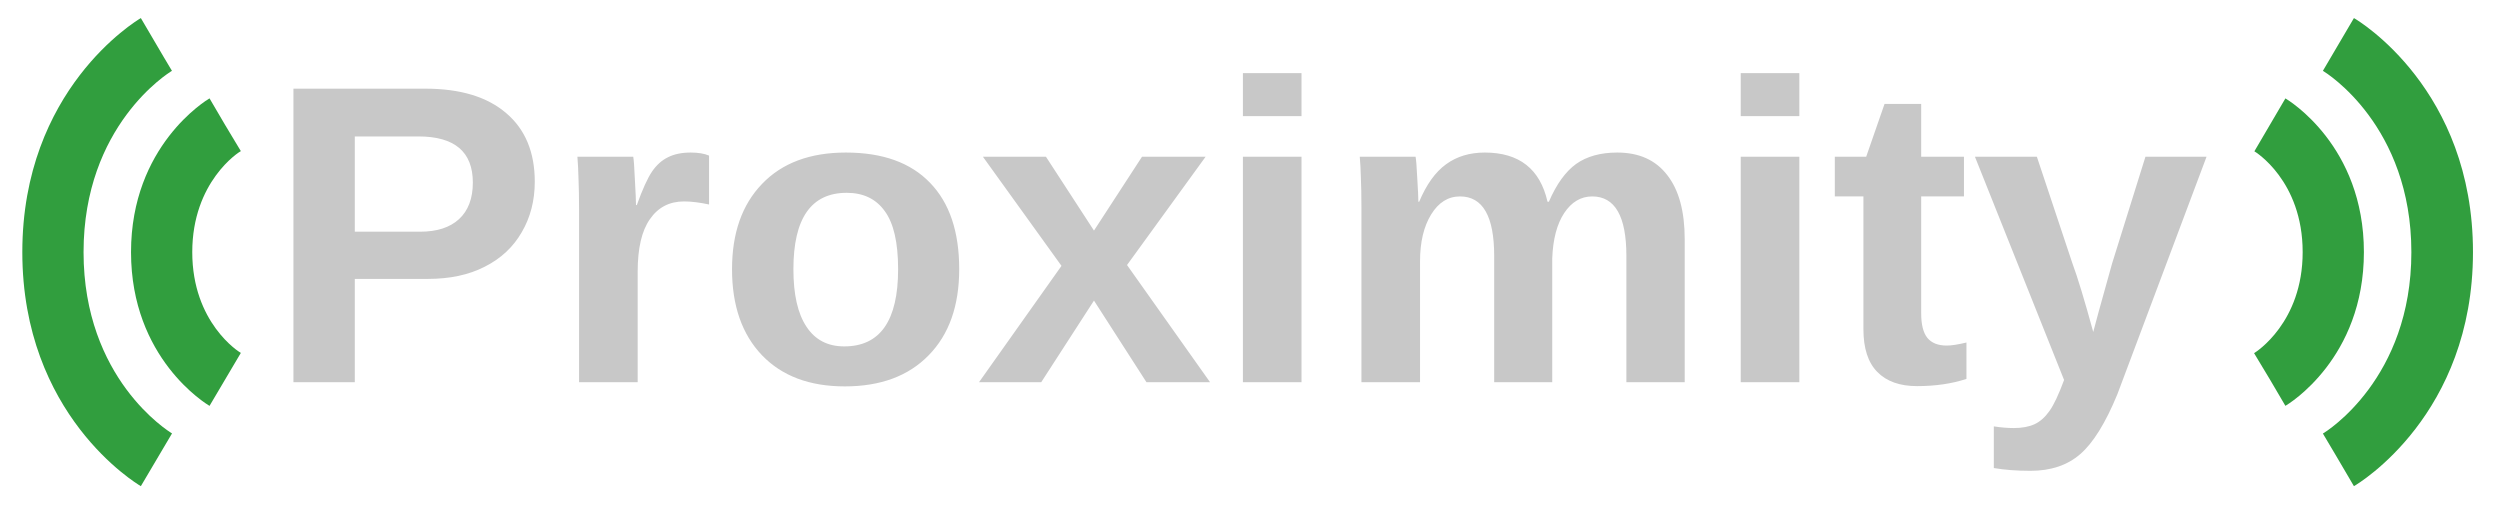
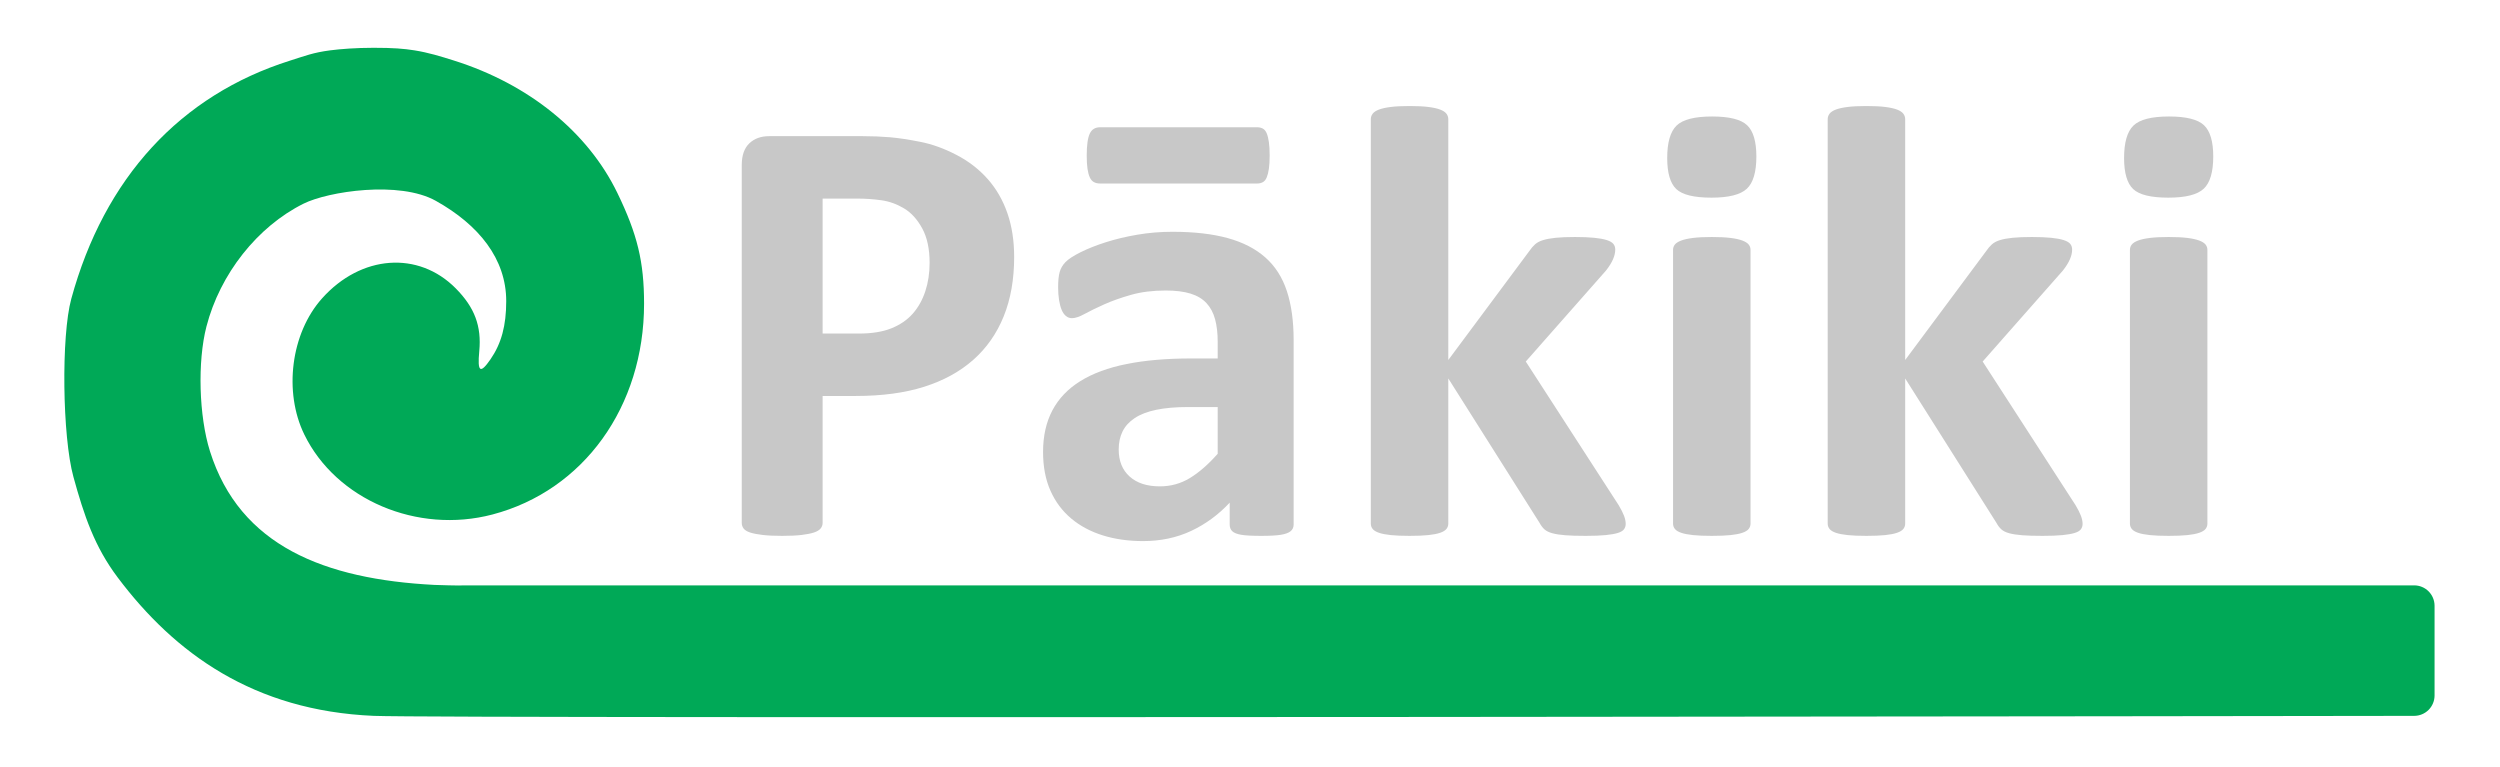
- <svg xmlns="http://www.w3.org/2000/svg" width="100%" height="100%" viewBox="0 0 1400 283" version="1.1" xml:space="preserve" style="fill-rule:evenodd;clip-rule:evenodd;stroke-linejoin:round;stroke-miterlimit:2;">
-   <g transform="matrix(4.16667,0,0,4.16667,0,0)">
-     <g transform="matrix(1,0,0,1,0,-1)">
-       <g id="Layer_2">
-         <g id="Layer_1-2">
-           <g transform="matrix(1,0,0,1,1,1.12)">
-             <g>
-               <g transform="matrix(1,0,0,1,2,2.31)">
-                 <path d="M25.16,52.12C24.73,51.86 14.61,45.76 14.61,31.46C14.61,17.16 24.73,11.05 25.16,10.79L29.33,17.9L27.25,14.35L29.37,17.88C29.1,18 22.84,22 22.84,31.46C22.84,40.92 29.1,44.87 29.37,45L25.16,52.12Z" style="fill:rgb(49,158,62);fill-rule:nonzero;" />
-               </g>
-               <g transform="matrix(1,0,0,1,2,2.31)">
-                 <path d="M15.93,62.91C15.28,62.53 0,53.31 0,31.46C0,9.61 15.28,0.38 15.93,0L20.1,7.1L18,3.55L20.11,7.09C19.62,7.38 8.23,14.46 8.23,31.46C8.23,48.46 19.63,55.53 20.12,55.82L15.93,62.91Z" style="fill:rgb(49,158,62);fill-rule:nonzero;" />
-               </g>
-             </g>
-           </g>
-           <g transform="matrix(2.3889,0,0,2.3889,-57.7337,-104.559)">
-             <g transform="matrix(24,0,0,24,148.438,65.6931)">
-                         </g>
-             <text x="39.067px" y="65.693px" style="font-family:'Arial-BoldMT', 'Arial', sans-serif;font-weight:700;font-size:24px;fill:rgb(200,200,200);fill-rule:nonzero;">Proximity</text>
-           </g>
-           <g transform="matrix(1,0,0,1,-38.6323,1.12)">
-             <g transform="matrix(1,0,0,1,-2,-2.305)">
-               <path d="M347.79,56.73L343.62,49.63L345.7,53.18L343.58,49.65C343.85,49.49 350.11,45.53 350.11,36.07C350.11,26.43 343.68,22.55 343.62,22.52L347.79,15.41C348.22,15.67 358.34,21.77 358.34,36.07C358.34,50.37 348.22,56.48 347.79,56.73Z" style="fill:rgb(49,158,62);fill-rule:nonzero;" />
-             </g>
-             <g transform="matrix(1,0,0,1,-2,-2.31)">
-               <path d="M357,67.53L352.83,60.43L354.93,64L352.83,60.46C353.32,60.17 364.72,53.09 364.72,36.09C364.72,19.09 353.32,12 352.83,11.71L357,4.62C357.67,5 373,14.22 373,36.07C373,57.92 357.67,67.15 357,67.53Z" style="fill:rgb(49,158,62);fill-rule:nonzero;" />
-             </g>
-           </g>
-         </g>
-       </g>
+ <svg xmlns="http://www.w3.org/2000/svg" width="100%" height="100%" viewBox="0 0 1158 355" version="1.1" xml:space="preserve" style="fill-rule:evenodd;clip-rule:evenodd;stroke-linejoin:round;stroke-miterlimit:2;">
+   <g>
+     <path d="M1118.24,331.586c-0,0 -912.934,1.367 -945.102,0c-55.607,-2.362 -92.197,-28.95 -118.605,-64.082c-10.735,-14.28 -15.557,-28.559 -20.528,-46.628c-5.137,-18.675 -5.694,-65.241 -0.986,-82.464c15.305,-55.991 50.498,-94.298 101.377,-110.348c6.869,-2.166 10.668,-3.722 18.568,-4.746c4.837,-0.626 11.949,-1.181 20.079,-1.181c9.116,0 14.039,0.405 18.898,1.181c6.553,1.047 12.024,2.74 18.383,4.746c34.613,10.919 61.938,33.061 75.624,61.28c9.311,19.2 12.383,31.938 12.383,51.346c-0,47.642 -27.964,86.51 -70.239,97.629c-34.812,9.155 -72.407,-6.839 -87.149,-37.077c-9.584,-19.656 -6.267,-46.821 8.249,-63.045c18.025,-20.145 44.57,-22.129 61.905,-4.625c8.775,8.861 12.005,17.495 10.897,29.135c-0.919,9.659 0.438,10.629 5.205,3.718c5.043,-7.313 7.284,-15.599 7.284,-26.94c-0,-19.598 -12.705,-35.319 -32.58,-46.442c-16.954,-9.488 -49.929,-4.358 -61.285,1.286c-21.368,10.622 -38.71,32.561 -44.994,56.922c-4.207,16.308 -3.496,41.466 1.633,57.773c13.81,43.91 53.225,59.275 103.922,61.904c3.064,0.158 10.682,0.279 11.436,0.277c0.097,-0 -0.005,-0 2.285,-0.063l903.34,0c2.506,0 4.909,0.996 6.681,2.768c1.772,1.772 2.768,4.175 2.768,6.681l-0,41.546c-0,2.506 -0.996,4.91 -2.768,6.682c-1.772,1.772 -4.175,2.767 -6.681,2.767Z" style="fill:#00a957;" />
+     <g>
+       <path d="M469.759,119.041c0,10.349 -1.614,19.511 -4.842,27.487c-3.228,7.975 -7.927,14.692 -14.099,20.151c-6.171,5.46 -13.743,9.613 -22.715,12.462c-8.972,2.848 -19.535,4.272 -31.687,4.272l-15.381,0l-0,58.818c-0,0.949 -0.309,1.804 -0.926,2.563c-0.617,0.76 -1.638,1.377 -3.062,1.852c-1.424,0.474 -3.323,0.854 -5.697,1.139c-2.373,0.285 -5.411,0.427 -9.114,0.427c-3.608,0 -6.622,-0.142 -9.044,-0.427c-2.421,-0.285 -4.343,-0.665 -5.767,-1.139c-1.424,-0.475 -2.421,-1.092 -2.991,-1.852c-0.57,-0.759 -0.855,-1.614 -0.855,-2.563l0,-165.772c0,-4.462 1.164,-7.809 3.49,-10.04c2.326,-2.231 5.388,-3.347 9.185,-3.347l43.437,0c4.368,0 8.521,0.166 12.461,0.499c3.941,0.332 8.664,1.044 14.171,2.136c5.507,1.092 11.084,3.109 16.734,6.053c5.649,2.943 10.467,6.669 14.455,11.179c3.987,4.51 7.026,9.779 9.114,15.808c2.089,6.029 3.133,12.794 3.133,20.294Zm-39.164,2.706c0,-6.456 -1.139,-11.773 -3.418,-15.95c-2.278,-4.178 -5.079,-7.263 -8.402,-9.257c-3.323,-1.994 -6.812,-3.252 -10.468,-3.774c-3.655,-0.522 -7.429,-0.783 -11.322,-0.783l-15.95,-0l-0,62.52l16.805,-0c5.981,-0 10.989,-0.807 15.025,-2.421c4.035,-1.614 7.334,-3.869 9.897,-6.765c2.564,-2.896 4.51,-6.361 5.839,-10.396c1.33,-4.035 1.994,-8.426 1.994,-13.174Z" style="fill-rule:nonzero; fill:#c8c8c8" />
+       <path d="M599.215,242.943c0,1.329 -0.475,2.373 -1.424,3.133c-0.95,0.76 -2.445,1.305 -4.486,1.638c-2.041,0.332 -5.056,0.498 -9.044,0.498c-4.272,0 -7.381,-0.166 -9.328,-0.498c-1.946,-0.333 -3.323,-0.878 -4.13,-1.638c-0.807,-0.76 -1.21,-1.804 -1.21,-3.133l-0,-10.112c-5.222,5.602 -11.18,9.969 -17.873,13.103c-6.694,3.133 -14.123,4.699 -22.288,4.699c-6.741,0 -12.937,-0.878 -18.586,-2.634c-5.649,-1.757 -10.538,-4.368 -14.668,-7.833c-4.131,-3.466 -7.335,-7.762 -9.614,-12.889c-2.278,-5.127 -3.417,-11.108 -3.417,-17.944c-0,-7.406 1.447,-13.838 4.343,-19.297c2.896,-5.46 7.216,-9.97 12.96,-13.53c5.744,-3.56 12.889,-6.195 21.433,-7.904c8.545,-1.709 18.467,-2.563 29.765,-2.563l12.39,-0l0,-7.691c0,-3.987 -0.403,-7.477 -1.21,-10.467c-0.807,-2.991 -2.136,-5.483 -3.988,-7.477c-1.851,-1.994 -4.32,-3.466 -7.405,-4.415c-3.086,-0.95 -6.907,-1.424 -11.465,-1.424c-5.981,-0 -11.322,0.664 -16.021,1.994c-4.7,1.329 -8.854,2.8 -12.462,4.414c-3.608,1.615 -6.622,3.086 -9.043,4.415c-2.421,1.33 -4.391,1.994 -5.91,1.994c-1.045,0 -1.971,-0.332 -2.778,-0.997c-0.807,-0.664 -1.471,-1.614 -1.993,-2.848c-0.523,-1.234 -0.926,-2.753 -1.211,-4.557c-0.285,-1.804 -0.427,-3.798 -0.427,-5.982c-0,-2.943 0.237,-5.269 0.712,-6.978c0.475,-1.709 1.377,-3.252 2.706,-4.629c1.329,-1.376 3.655,-2.895 6.978,-4.557c3.323,-1.661 7.216,-3.204 11.678,-4.628c4.463,-1.425 9.328,-2.588 14.598,-3.49c5.269,-0.902 10.705,-1.353 16.306,-1.353c9.969,0 18.491,0.974 25.564,2.92c7.073,1.946 12.889,4.937 17.446,8.972c4.557,4.035 7.88,9.233 9.969,15.595c2.089,6.361 3.133,13.909 3.133,22.644l0,85.449Zm-35.177,-54.403l-13.671,0c-5.792,0 -10.729,0.427 -14.812,1.282c-4.082,0.854 -7.405,2.136 -9.969,3.845c-2.563,1.709 -4.438,3.774 -5.625,6.195c-1.187,2.421 -1.78,5.198 -1.78,8.332c-0,5.316 1.685,9.494 5.055,12.532c3.371,3.038 8.047,4.557 14.028,4.557c5.032,0 9.661,-1.281 13.886,-3.845c4.225,-2.563 8.521,-6.314 12.888,-11.251l0,-21.647Zm18.23,-129.598c1.044,0 1.946,0.214 2.706,0.641c0.759,0.427 1.352,1.163 1.78,2.208c0.427,1.044 0.759,2.397 0.997,4.058c0.237,1.662 0.356,3.727 0.356,6.195c-0,2.469 -0.119,4.51 -0.356,6.124c-0.238,1.614 -0.57,2.944 -0.997,3.988c-0.428,1.044 -1.021,1.78 -1.78,2.207c-0.76,0.428 -1.662,0.641 -2.706,0.641l-72.632,0c-1.14,0 -2.113,-0.213 -2.92,-0.641c-0.807,-0.427 -1.448,-1.163 -1.922,-2.207c-0.475,-1.044 -0.831,-2.374 -1.068,-3.988c-0.238,-1.614 -0.357,-3.655 -0.357,-6.124c0,-2.373 0.119,-4.414 0.357,-6.123c0.237,-1.709 0.593,-3.062 1.068,-4.059c0.474,-0.997 1.115,-1.733 1.922,-2.208c0.807,-0.474 1.78,-0.712 2.92,-0.712l72.632,0Z" style="fill-rule:nonzero; fill:#c8c8c8" />
+       <path d="M753.024,242.658c-0,0.949 -0.261,1.78 -0.784,2.492c-0.522,0.712 -1.471,1.282 -2.848,1.709c-1.377,0.428 -3.252,0.76 -5.625,0.997c-2.374,0.238 -5.46,0.356 -9.257,0.356c-3.893,0 -7.05,-0.095 -9.471,-0.285c-2.421,-0.189 -4.415,-0.498 -5.981,-0.925c-1.567,-0.428 -2.778,-1.021 -3.632,-1.78c-0.855,-0.76 -1.614,-1.757 -2.279,-2.991l-42.297,-66.935l-0,67.22c-0,0.949 -0.285,1.78 -0.855,2.492c-0.569,0.712 -1.542,1.305 -2.919,1.78c-1.377,0.475 -3.204,0.831 -5.483,1.068c-2.279,0.238 -5.174,0.356 -8.687,0.356c-3.513,0 -6.409,-0.118 -8.688,-0.356c-2.278,-0.237 -4.106,-0.593 -5.483,-1.068c-1.376,-0.475 -2.35,-1.068 -2.919,-1.78c-0.57,-0.712 -0.855,-1.543 -0.855,-2.492l0,-187.277c0,-0.949 0.285,-1.804 0.855,-2.563c0.569,-0.76 1.543,-1.4 2.919,-1.923c1.377,-0.522 3.205,-0.925 5.483,-1.21c2.279,-0.285 5.175,-0.427 8.688,-0.427c3.513,-0 6.408,0.142 8.687,0.427c2.279,0.285 4.106,0.688 5.483,1.21c1.377,0.523 2.35,1.163 2.919,1.923c0.57,0.759 0.855,1.614 0.855,2.563l-0,111.512l37.598,-50.558c0.759,-1.139 1.614,-2.136 2.563,-2.991c0.95,-0.854 2.208,-1.519 3.774,-1.993c1.567,-0.475 3.513,-0.831 5.839,-1.068c2.326,-0.238 5.293,-0.357 8.901,-0.357c3.513,0 6.48,0.119 8.901,0.357c2.421,0.237 4.367,0.593 5.839,1.068c1.472,0.474 2.492,1.068 3.062,1.78c0.57,0.712 0.855,1.59 0.855,2.635c-0,1.424 -0.357,2.943 -1.069,4.557c-0.712,1.614 -1.78,3.323 -3.204,5.127l-37.17,42.155l43.009,66.508c1.139,1.899 1.97,3.536 2.492,4.913c0.523,1.377 0.784,2.635 0.784,3.774Z" style="fill-rule:nonzero; fill:#c8c8c8" />
+       <path d="M810.844,242.516c0,0.949 -0.285,1.78 -0.854,2.492c-0.57,0.712 -1.543,1.305 -2.92,1.78c-1.376,0.475 -3.204,0.831 -5.483,1.068c-2.278,0.238 -5.174,0.356 -8.687,0.356c-3.513,0 -6.409,-0.118 -8.687,-0.356c-2.279,-0.237 -4.107,-0.593 -5.483,-1.068c-1.377,-0.475 -2.35,-1.068 -2.92,-1.78c-0.57,-0.712 -0.854,-1.543 -0.854,-2.492l-0,-126.75c-0,-0.949 0.284,-1.78 0.854,-2.492c0.57,-0.712 1.543,-1.33 2.92,-1.852c1.376,-0.522 3.204,-0.925 5.483,-1.21c2.278,-0.285 5.174,-0.428 8.687,-0.428c3.513,0 6.409,0.143 8.687,0.428c2.279,0.285 4.107,0.688 5.483,1.21c1.377,0.522 2.35,1.14 2.92,1.852c0.569,0.712 0.854,1.543 0.854,2.492l0,126.75Zm2.706,-170.044c0,7.215 -1.471,12.2 -4.415,14.953c-2.943,2.754 -8.402,4.13 -16.377,4.13c-8.071,0 -13.506,-1.329 -16.307,-3.987c-2.801,-2.659 -4.201,-7.453 -4.201,-14.384c-0,-7.216 1.448,-12.224 4.343,-15.025c2.896,-2.801 8.379,-4.201 16.449,-4.201c7.976,-0 13.387,1.353 16.236,4.059c2.848,2.705 4.272,7.524 4.272,14.455Z" style="fill-rule:nonzero; fill:#c8c8c8" />
+       <path d="M964.653,242.658c-0,0.949 -0.261,1.78 -0.783,2.492c-0.523,0.712 -1.472,1.282 -2.849,1.709c-1.376,0.428 -3.252,0.76 -5.625,0.997c-2.374,0.238 -5.459,0.356 -9.257,0.356c-3.893,0 -7.05,-0.095 -9.471,-0.285c-2.421,-0.189 -4.415,-0.498 -5.981,-0.925c-1.567,-0.428 -2.777,-1.021 -3.632,-1.78c-0.854,-0.76 -1.614,-1.757 -2.278,-2.991l-42.298,-66.935l0,67.22c0,0.949 -0.285,1.78 -0.854,2.492c-0.57,0.712 -1.543,1.305 -2.92,1.78c-1.376,0.475 -3.204,0.831 -5.483,1.068c-2.278,0.238 -5.174,0.356 -8.687,0.356c-3.513,0 -6.409,-0.118 -8.687,-0.356c-2.279,-0.237 -4.107,-0.593 -5.483,-1.068c-1.377,-0.475 -2.35,-1.068 -2.92,-1.78c-0.57,-0.712 -0.854,-1.543 -0.854,-2.492l-0,-187.277c-0,-0.949 0.284,-1.804 0.854,-2.563c0.57,-0.76 1.543,-1.4 2.92,-1.923c1.376,-0.522 3.204,-0.925 5.483,-1.21c2.278,-0.285 5.174,-0.427 8.687,-0.427c3.513,-0 6.409,0.142 8.687,0.427c2.279,0.285 4.107,0.688 5.483,1.21c1.377,0.523 2.35,1.163 2.92,1.923c0.569,0.759 0.854,1.614 0.854,2.563l0,111.512l37.598,-50.558c0.759,-1.139 1.614,-2.136 2.563,-2.991c0.95,-0.854 2.208,-1.519 3.774,-1.993c1.567,-0.475 3.513,-0.831 5.839,-1.068c2.326,-0.238 5.293,-0.357 8.901,-0.357c3.513,0 6.48,0.119 8.901,0.357c2.421,0.237 4.368,0.593 5.839,1.068c1.472,0.474 2.493,1.068 3.062,1.78c0.57,0.712 0.855,1.59 0.855,2.635c-0,1.424 -0.356,2.943 -1.068,4.557c-0.712,1.614 -1.781,3.323 -3.205,5.127l-37.17,42.155l43.009,66.508c1.14,1.899 1.97,3.536 2.493,4.913c0.522,1.377 0.783,2.635 0.783,3.774Z" style="fill-rule:nonzero; fill:#c8c8c8" />
+       <path d="M1022.47,242.516c-0,0.949 -0.285,1.78 -0.855,2.492c-0.57,0.712 -1.543,1.305 -2.92,1.78c-1.376,0.475 -3.204,0.831 -5.482,1.068c-2.279,0.238 -5.175,0.356 -8.688,0.356c-3.513,0 -6.409,-0.118 -8.687,-0.356c-2.279,-0.237 -4.106,-0.593 -5.483,-1.068c-1.377,-0.475 -2.35,-1.068 -2.92,-1.78c-0.569,-0.712 -0.854,-1.543 -0.854,-2.492l-0,-126.75c-0,-0.949 0.285,-1.78 0.854,-2.492c0.57,-0.712 1.543,-1.33 2.92,-1.852c1.377,-0.522 3.204,-0.925 5.483,-1.21c2.278,-0.285 5.174,-0.428 8.687,-0.428c3.513,0 6.409,0.143 8.688,0.428c2.278,0.285 4.106,0.688 5.482,1.21c1.377,0.522 2.35,1.14 2.92,1.852c0.57,0.712 0.855,1.543 0.855,2.492l-0,126.75Zm2.705,-170.044c0,7.215 -1.471,12.2 -4.414,14.953c-2.944,2.754 -8.403,4.13 -16.378,4.13c-8.07,0 -13.506,-1.329 -16.307,-3.987c-2.801,-2.659 -4.201,-7.453 -4.201,-14.384c-0,-7.216 1.448,-12.224 4.344,-15.025c2.895,-2.801 8.378,-4.201 16.449,-4.201c7.975,-0 13.387,1.353 16.235,4.059c2.848,2.705 4.272,7.524 4.272,14.455Z" style="fill-rule:nonzero; fill:#c8c8c8" />
    </g>
  </g>
+   <rect x="0" y="0" width="1157.48" height="354.331" style="fill:none;" />
</svg>
